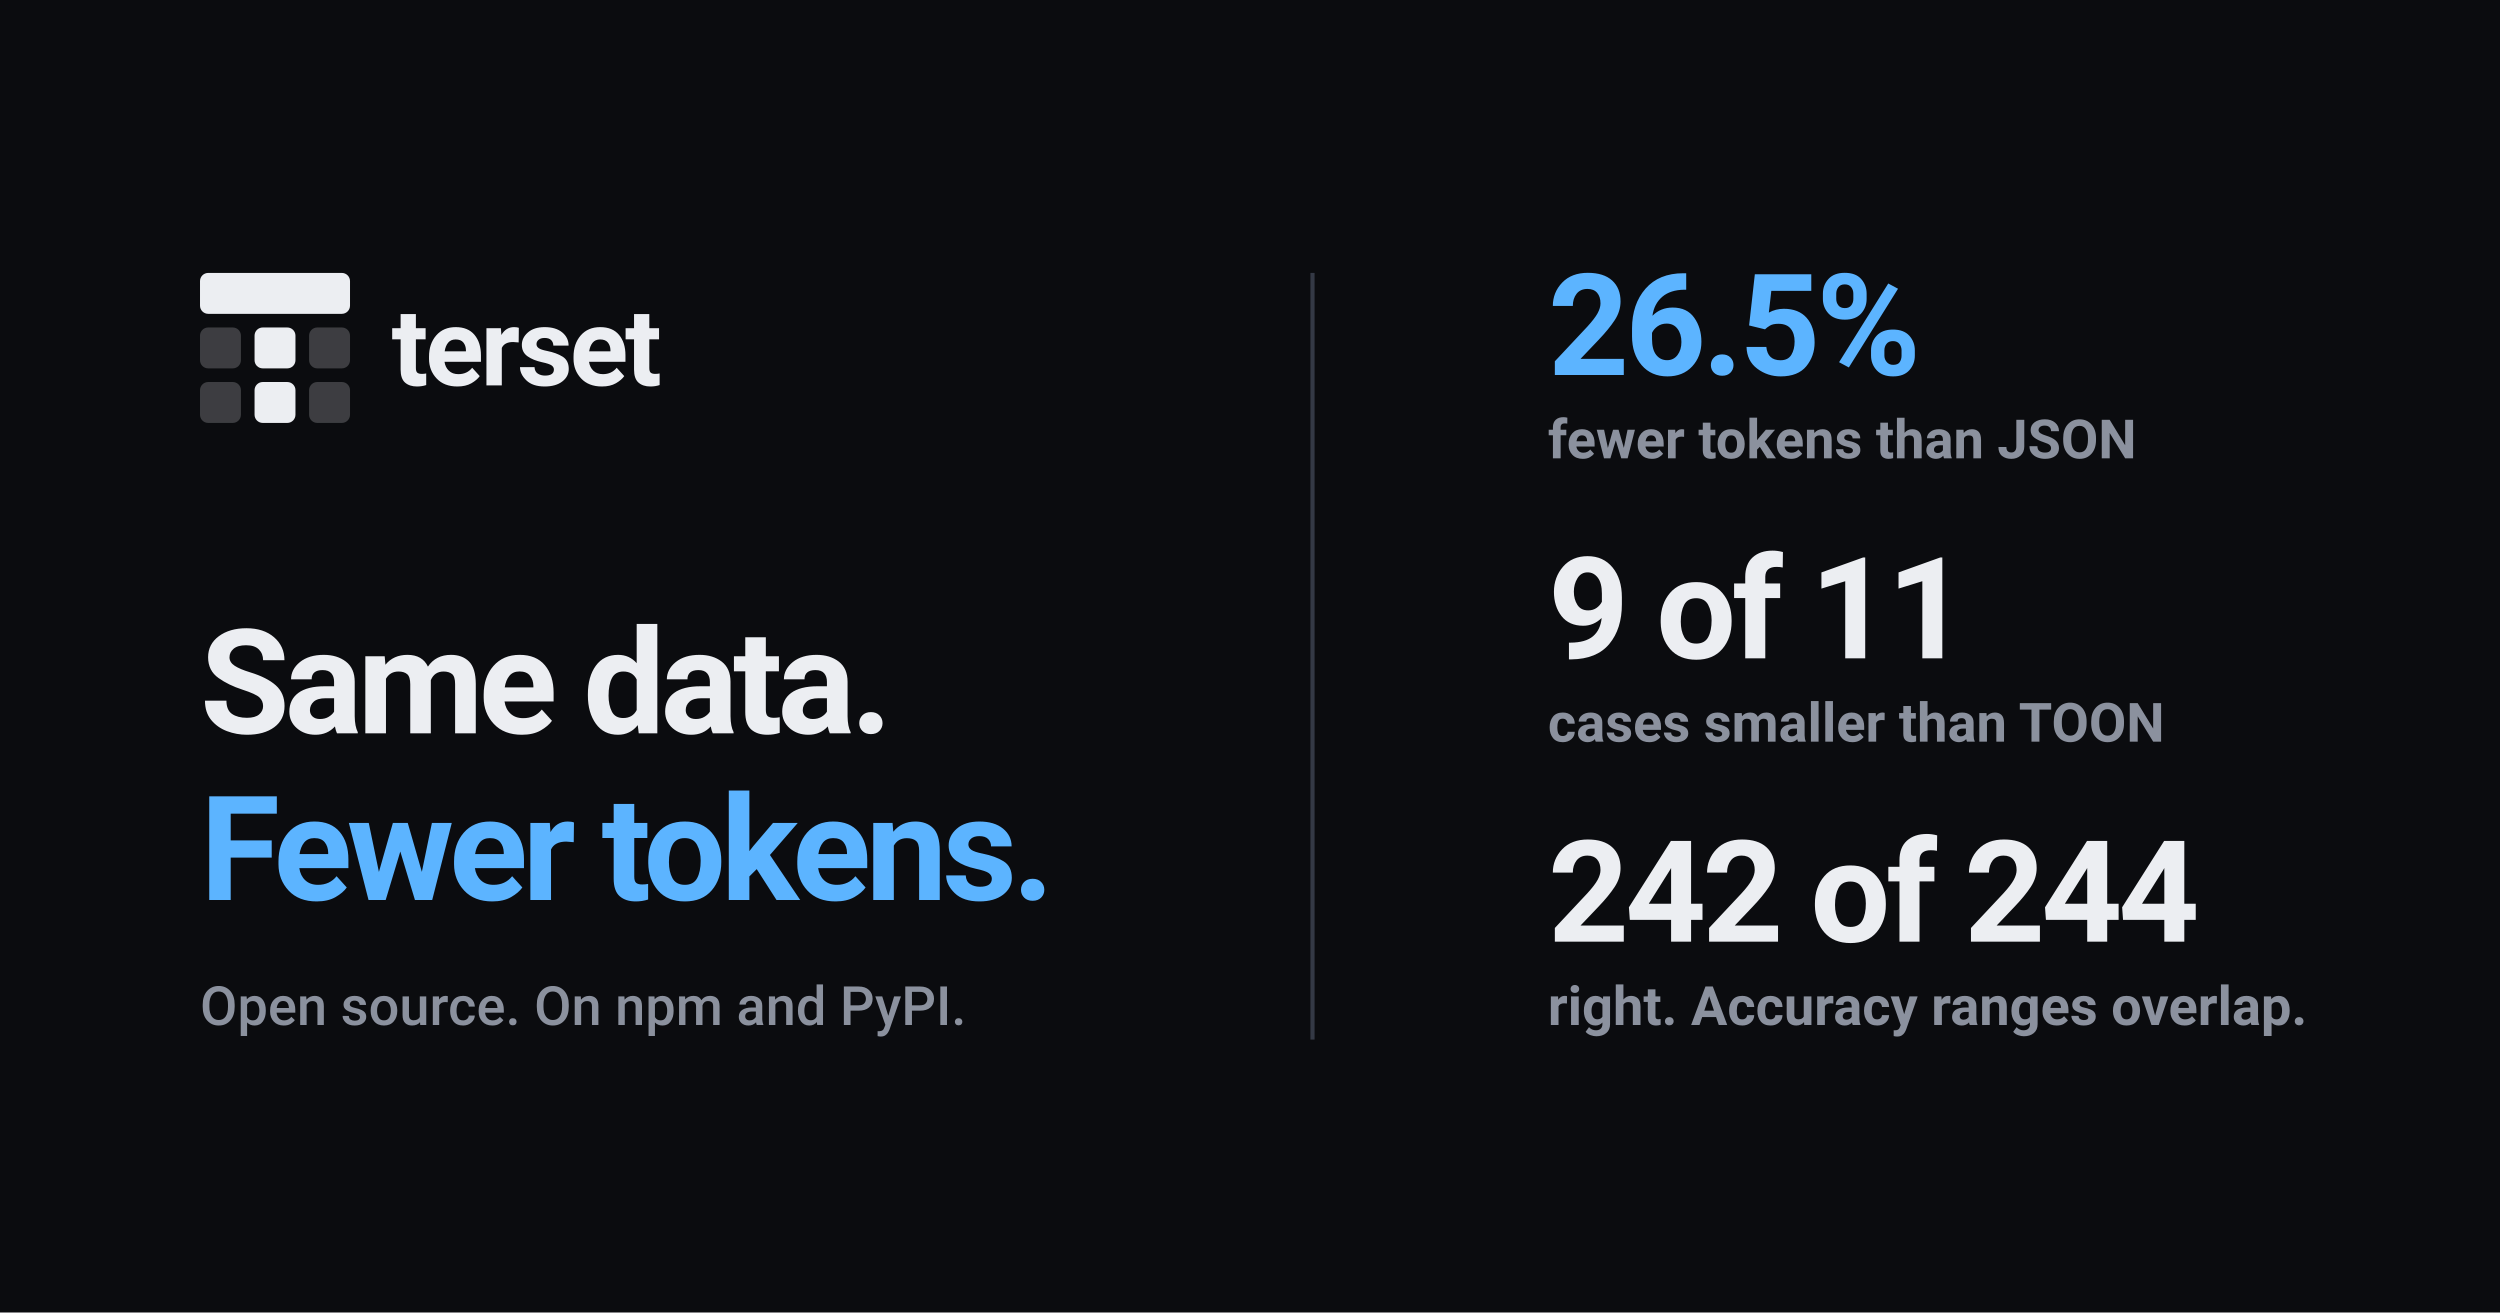
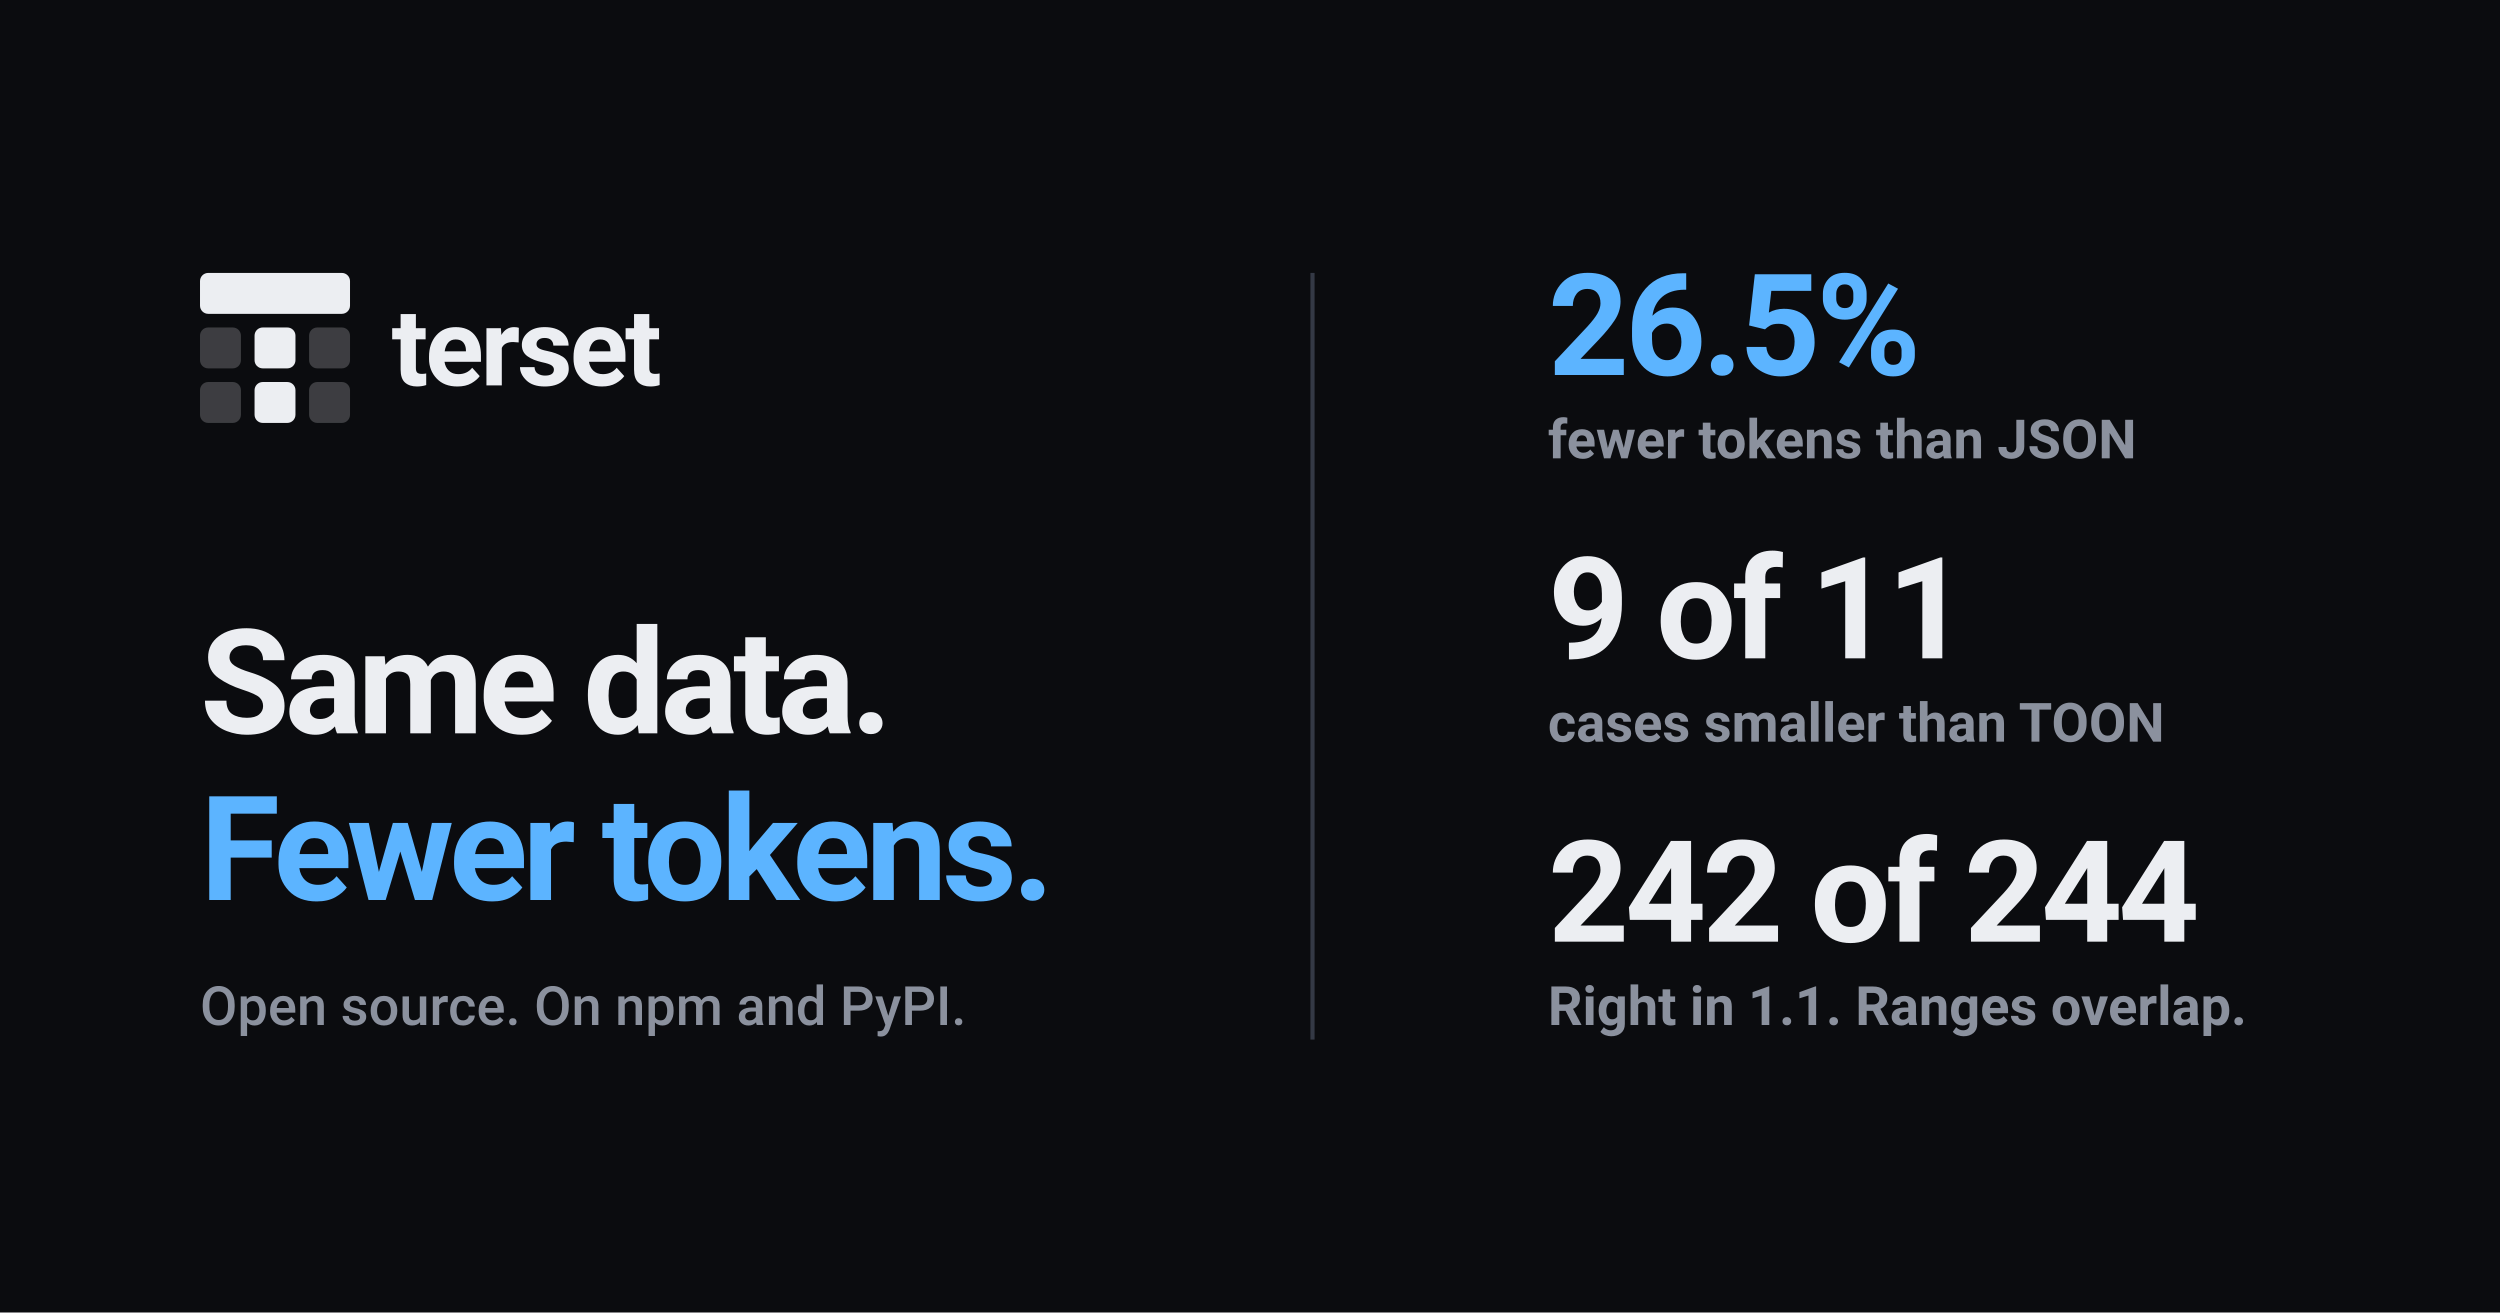
<svg xmlns="http://www.w3.org/2000/svg" viewBox="0 0 1200 630" width="1200" height="630">
  <rect width="1200" height="630" fill="#0b0c0f" />
  <svg x="79.64" y="114.64" width="104.73" height="104.73" viewBox="0 0 32 32" color="#eceef2">
    <g fill="currentColor">
      <rect x="5" y="5" width="22" height="6" rx="1.2" />
      <rect x="13" y="13" width="6" height="6" rx="1.2" />
      <rect x="13" y="21" width="6" height="6" rx="1.2" />
      <g opacity="0.22">
        <rect x="5" y="13" width="6" height="6" rx="1.2" />
        <rect x="21" y="13" width="6" height="6" rx="1.2" />
        <rect x="5" y="21" width="6" height="6" rx="1.2" />
        <rect x="21" y="21" width="6" height="6" rx="1.2" />
      </g>
    </g>
  </svg>
  <text x="188" y="185" font-family="ui-sans-serif, system-ui, -apple-system, Segoe UI, Roboto, Helvetica Neue, Arial, sans-serif" font-size="52" font-weight="700" letter-spacing="-1.5" fill="#eceef2">terset</text>
  <text x="96" y="352" font-family="ui-sans-serif, system-ui, -apple-system, Segoe UI, Roboto, Helvetica Neue, Arial, sans-serif" font-size="70" font-weight="780" letter-spacing="-2.5" fill="#eceef2">Same data.</text>
  <text x="96" y="432" font-family="ui-sans-serif, system-ui, -apple-system, Segoe UI, Roboto, Helvetica Neue, Arial, sans-serif" font-size="70" font-weight="780" letter-spacing="-2.5" fill="#5cb4ff">Fewer tokens.</text>
  <text x="96" y="492" font-family="ui-sans-serif, system-ui, -apple-system, Segoe UI, Roboto, Helvetica Neue, Arial, sans-serif" font-size="26" font-weight="500" fill="#8b919e">Open source. On npm and PyPI.</text>
  <line x1="630" y1="131" x2="630" y2="499" stroke="#343945" stroke-width="2" />
  <text x="743" y="180" font-family="ui-sans-serif, system-ui, -apple-system, Segoe UI, Roboto, Helvetica Neue, Arial, sans-serif" font-size="68" font-weight="780" letter-spacing="-2" fill="#5cb4ff">26.5%</text>
  <text x="743" y="220" font-family="ui-sans-serif, system-ui, -apple-system, Segoe UI, Roboto, Helvetica Neue, Arial, sans-serif" font-size="26" font-weight="600" fill="#8b919e">fewer tokens than JSON</text>
  <text x="743" y="316" font-family="ui-sans-serif, system-ui, -apple-system, Segoe UI, Roboto, Helvetica Neue, Arial, sans-serif" font-size="68" font-weight="780" letter-spacing="-2" fill="#eceef2">9 of 11</text>
  <text x="743" y="356" font-family="ui-sans-serif, system-ui, -apple-system, Segoe UI, Roboto, Helvetica Neue, Arial, sans-serif" font-size="26" font-weight="600" fill="#8b919e">cases smaller than TOON</text>
  <text x="743" y="452" font-family="ui-sans-serif, system-ui, -apple-system, Segoe UI, Roboto, Helvetica Neue, Arial, sans-serif" font-size="68" font-weight="780" letter-spacing="-2" fill="#eceef2">242 of 244</text>
-   <text x="743" y="492" font-family="ui-sans-serif, system-ui, -apple-system, Segoe UI, Roboto, Helvetica Neue, Arial, sans-serif" font-size="26" font-weight="600" fill="#8b919e">right. Accuracy ranges overlap.</text>
+   <text x="743" y="492" font-family="ui-sans-serif, system-ui, -apple-system, Segoe UI, Roboto, Helvetica Neue, Arial, sans-serif" font-size="26" font-weight="600" fill="#8b919e">Right in 1.1. Ranges overlap.</text>
</svg>
